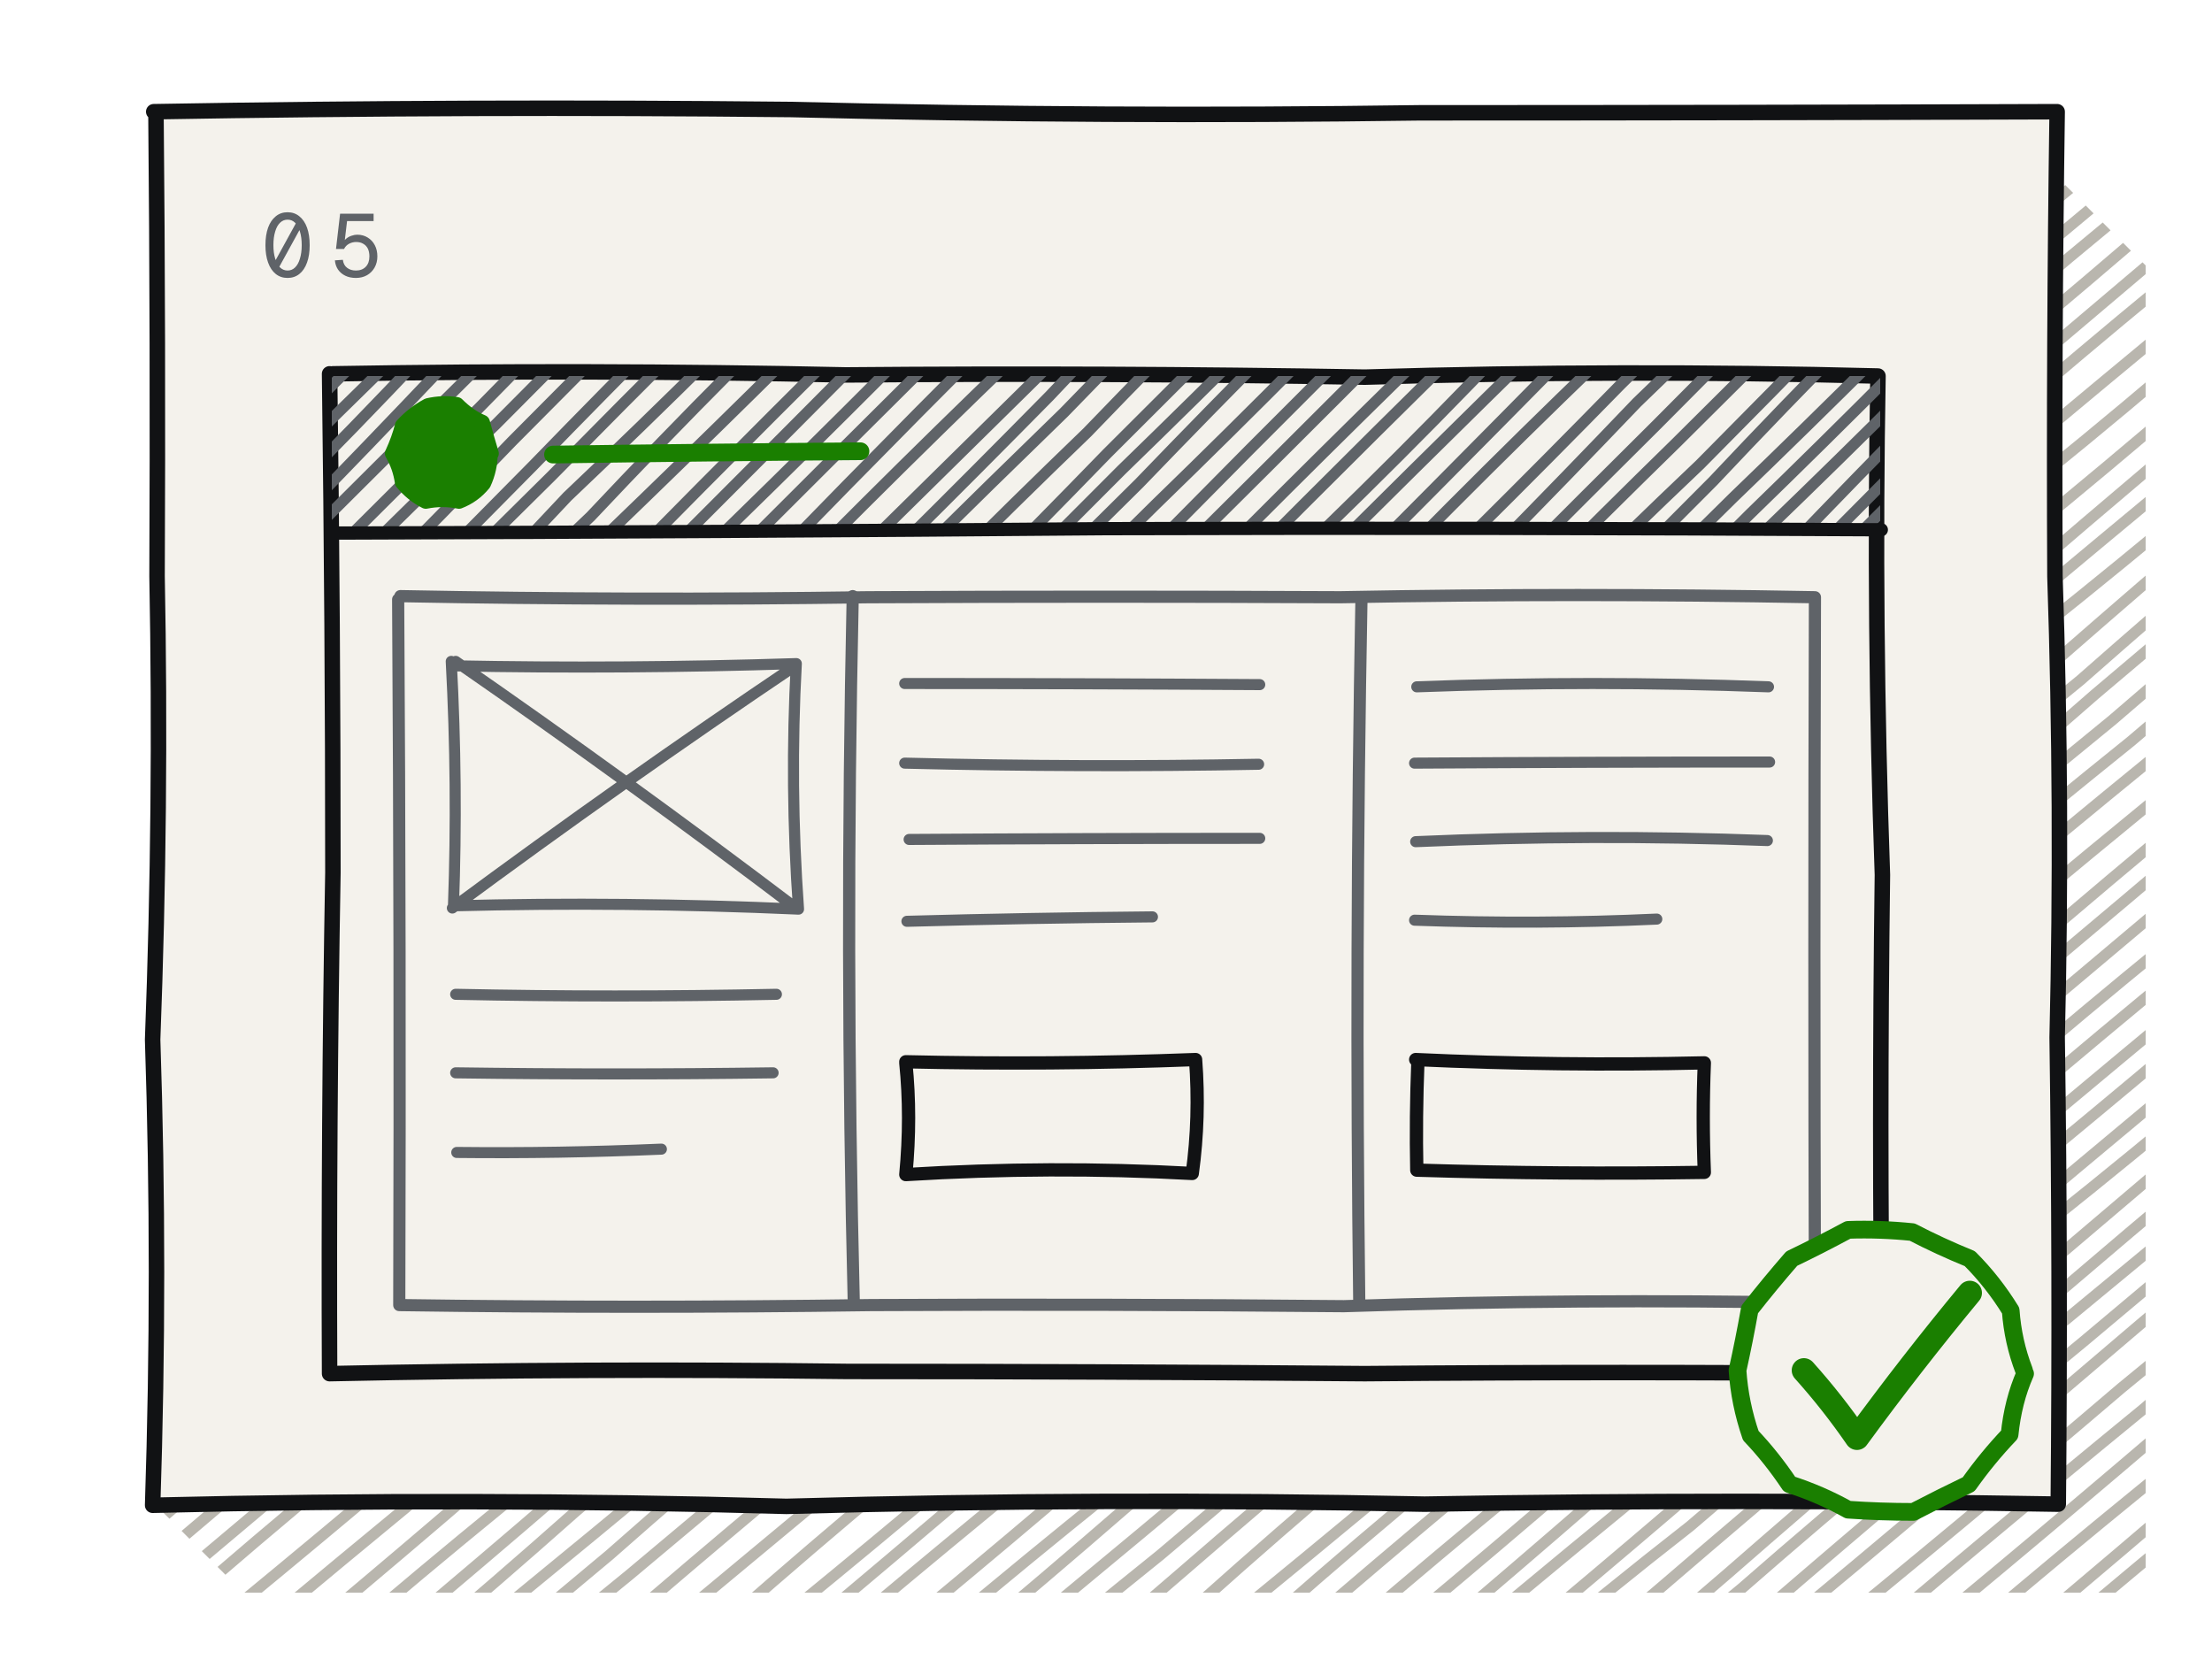
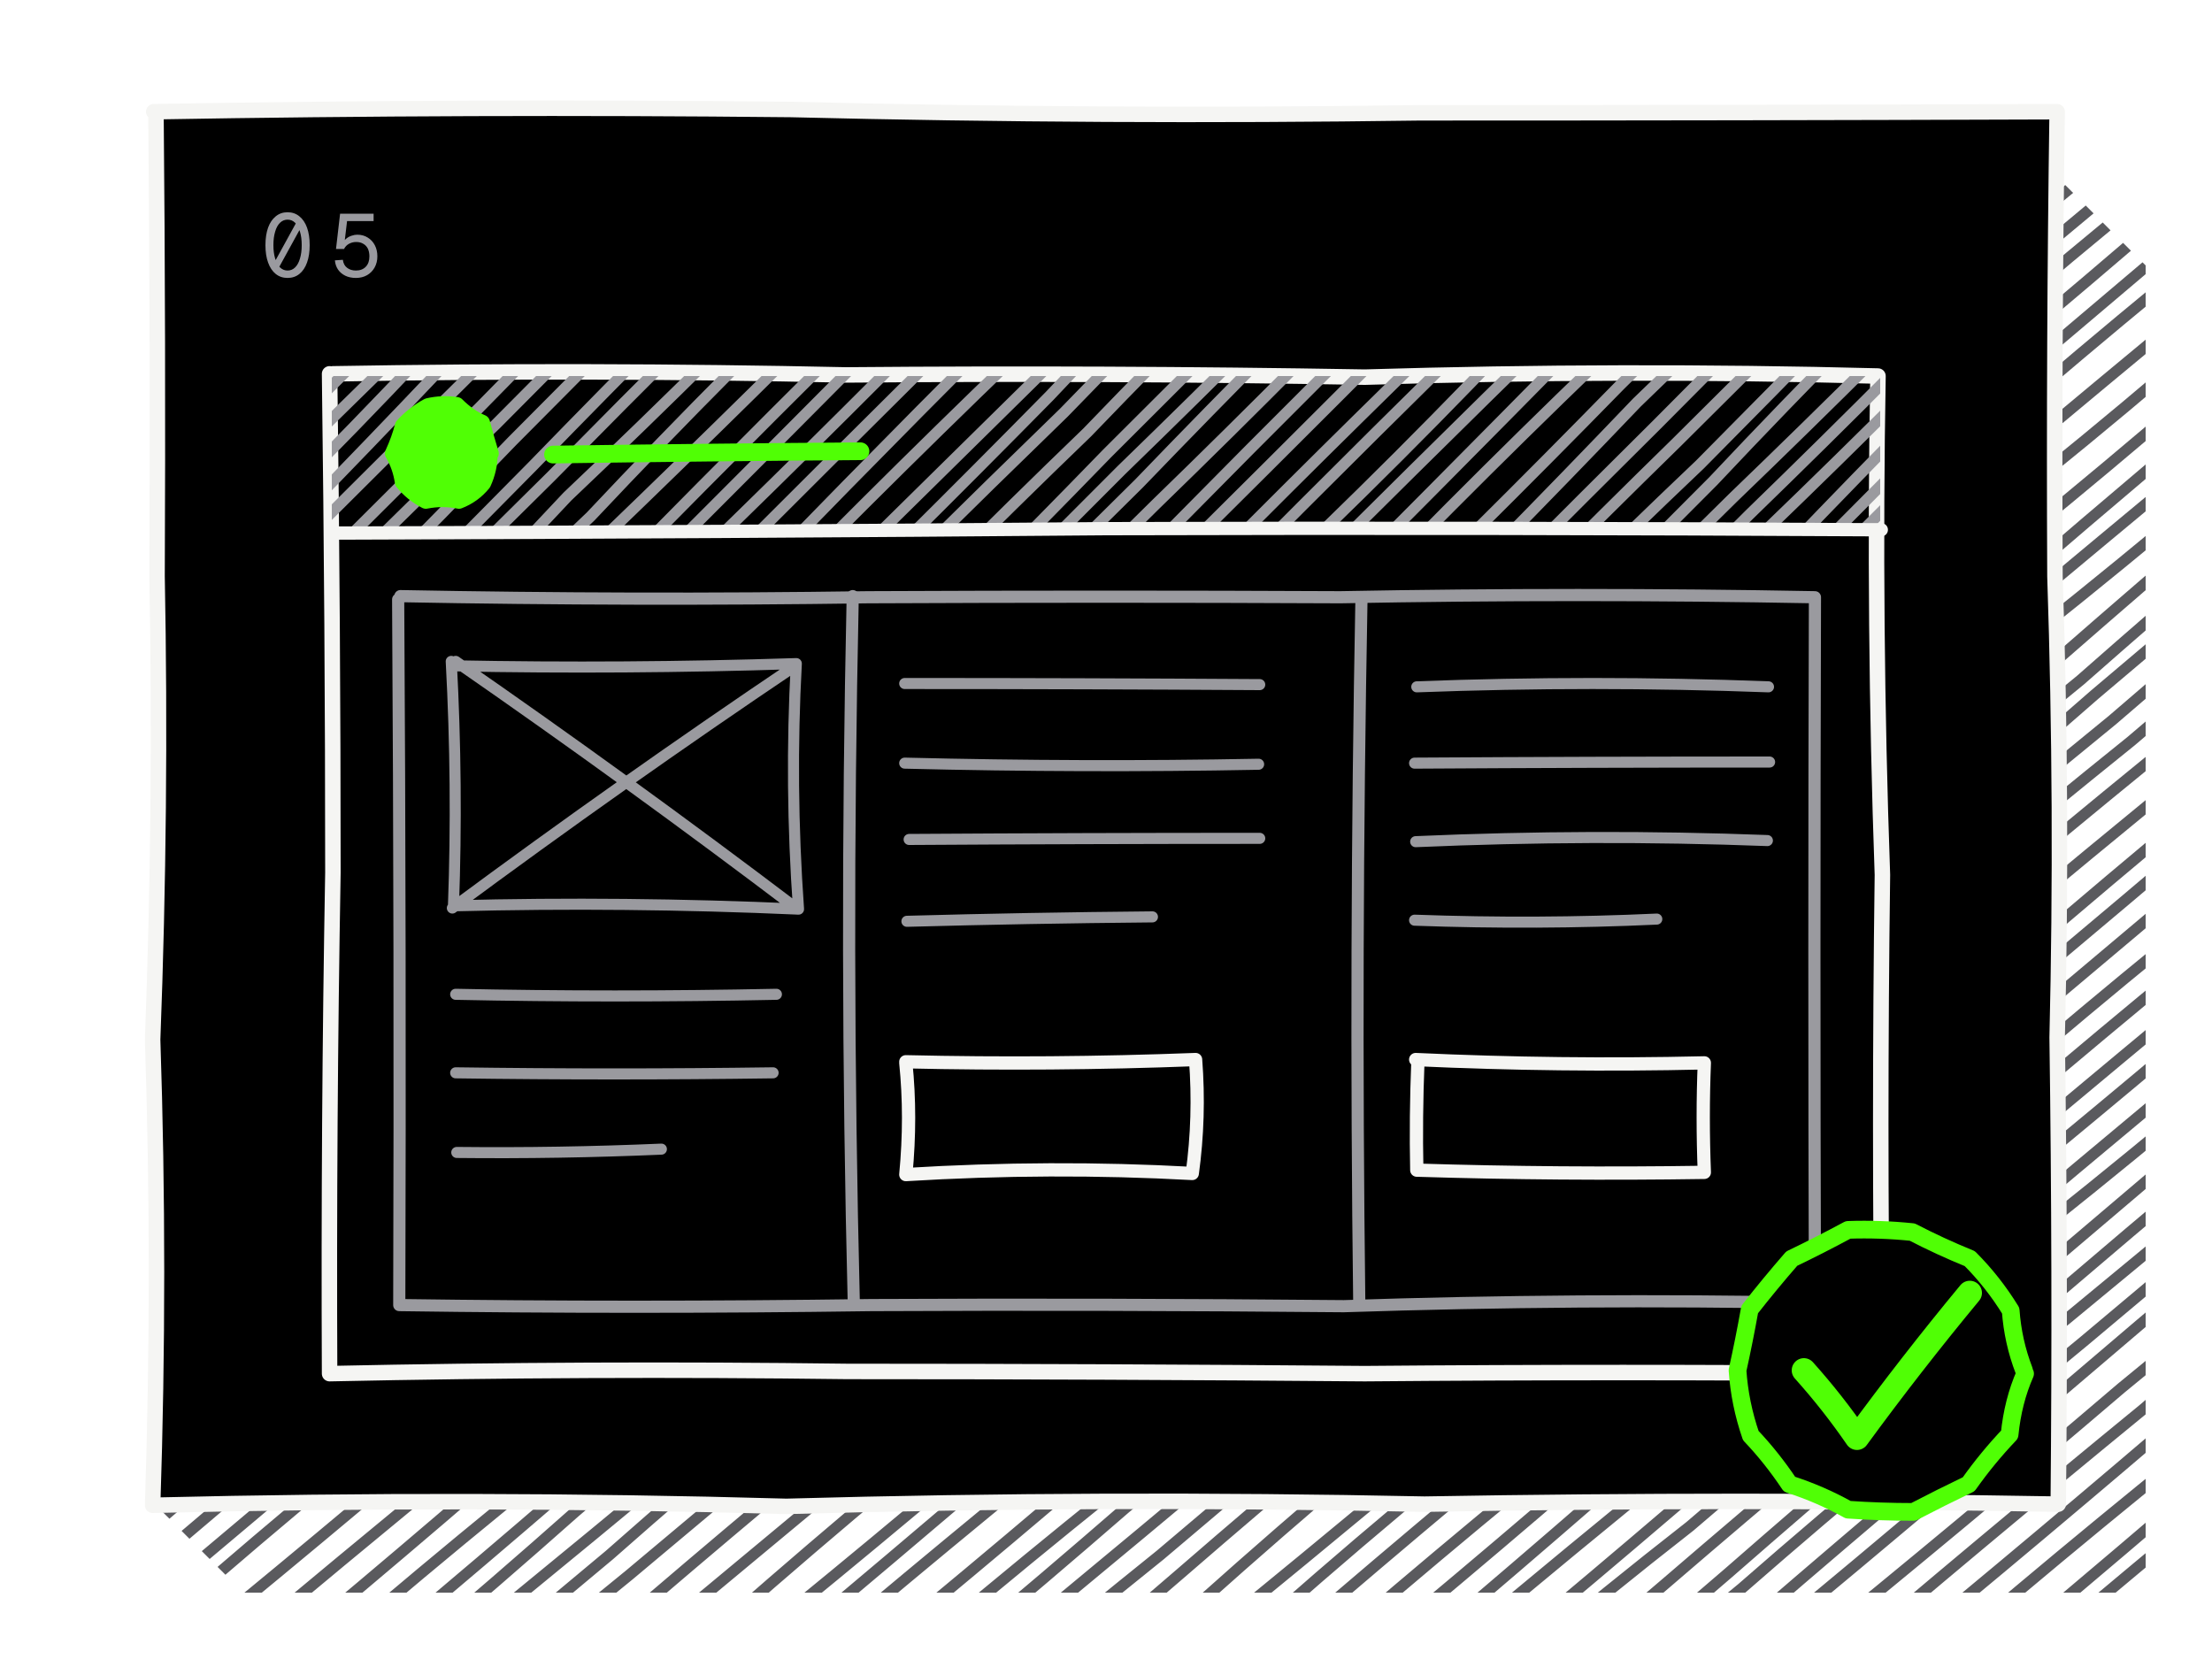
<svg xmlns="http://www.w3.org/2000/svg" width="200" height="150" viewBox="0 0 200 150" aria-hidden="true">
  <defs>
    <clipPath id="p5s">
      <path d="M186 16L194 24L194 144L22 144L14 136L186 136Z" />
    </clipPath>
    <clipPath id="p5h">
      <path d="M30 34L170 34L170 48L30 48Z" />
    </clipPath>
  </defs>
-   <g fill="none" stroke-linecap="round" stroke-linejoin="round" stroke="#B9B6AE" stroke-width="1" clip-path="url(#p5s)">
+   <g fill="none" stroke-linecap="round" stroke-linejoin="round" stroke="#5A5A5E" stroke-width="1" clip-path="url(#p5s)">
    <path d="M-57.1 65.8Q-42.4 53.9 -27.8 41.3Q-13.2 29.3 1.2 16.7Q15.7 4.5 30.5 -7.8Q45.2 -19.8 59.6 -32.3Q74.2 -44.5 88.8 -56.7Q103.7 -68.7 118.3 -81.3M-55.2 68.5Q-40.4 56.2 -26 43.7Q-11.1 31.8 3.4 19.3Q17.6 6.7 32.5 -5.2Q47.3 -17.3 61.8 -29.6Q76.4 -41.9 90.8 -54.3Q105.5 -66.6 120.2 -78.8M-53.3 70.5Q-38.5 58.6 -24 46.1Q-9.4 33.9 5 21.4Q19.6 9 34.2 -3.2Q48.7 -15.6 63.5 -27.5Q78.4 -39.6 92.9 -52.1Q107.1 -64.7 121.9 -76.8M-51.5 72.9Q-36.9 60.5 -22.2 48.4Q-7.5 36.1 6.8 23.8Q21.5 11.4 36.4 -0.9Q50.7 -13.2 65.6 -25.3Q79.8 -37.9 94.8 -49.7Q109.3 -62.1 123.8 -74.2M-50 74.5Q-35 62.7 -20.8 50Q-6.1 37.8 8.6 25.8Q23 13.1 37.8 1Q52.6 -10.9 67 -23.4Q81.8 -35.4 96.2 -48Q110.5 -60.6 125.3 -72.4M-48 76.6Q-33.3 64.8 -18.7 52.4Q-4.1 40.2 10.5 27.7Q24.9 15.4 39.5 3.3Q54.1 -9.1 69 -21.3Q83.3 -33.7 97.9 -45.8Q112.9 -57.8 127.4 -70.1M-46.6 78.5Q-32.2 66.1 -17.3 54Q-3 41.6 11.9 29.4Q26.4 17.2 41 4.9Q55.3 -7.7 70.3 -19.7Q84.8 -31.9 99.3 -44.1Q113.8 -56.7 128.5 -68.7M-44.7 80.8Q-30.4 68.2 -15.5 56.3Q-0.8 44.2 13.7 31.6Q28.2 19.4 43.1 7.3Q57.6 -5 72.1 -17.3Q86.8 -29.5 101.3 -41.7Q116 -54.1 130.4 -66.3M-43.1 82.9Q-28 71 -13.7 58.4Q0.9 46.1 15.5 34Q30 21.4 44.7 9.2Q59.3 -2.9 74 -15.1Q88.8 -27.1 103.1 -39.8Q117.7 -52.1 132.3 -64.1M-41.5 84.9Q-26.9 72.3 -12.3 60.1Q2.3 47.8 16.9 35.7Q31.3 23 46 11.2Q60.9 -1 75.4 -13.4Q90 -25.7 104.5 -38Q119.2 -50.3 133.9 -62.5M-39.9 86.9Q-25.4 74.1 -10.5 62.2Q3.9 49.7 18.9 37.7Q33.1 25.2 47.9 13.1Q62.6 0.9 77.3 -11.2Q91.6 -23.8 106.4 -35.8Q121.1 -47.9 135.5 -60.5M-38.1 88.2Q-24 75.8 -9.1 63.8Q5.3 51.4 20.3 39.3Q34.9 27.3 49.5 14.9Q63.9 2.6 78.5 -9.7Q93.2 -21.9 107.8 -34.2Q122.3 -46.5 137.1 -58.7M-36.7 90.5Q-22 78.1 -7.4 65.9Q7 53.4 21.8 41.1Q36.3 29 50.9 16.7Q65.3 4.3 80.3 -7.8Q94.7 -20.1 109.3 -32.1Q124.2 -44.3 138.5 -56.8M-35.3 92.3Q-20.5 80 -5.8 67.7Q8.5 55.2 23.4 43Q37.9 30.9 52.5 18.4Q67 6.2 81.7 -6.1Q96 -18.5 111 -30.3Q125.6 -42.6 140.3 -55M-33.9 93.8Q-18.9 81.9 -4.4 69.5Q10.1 57.1 24.8 44.8Q39.1 32.3 53.9 20.2Q68.7 8.3 83.2 -4.3Q97.5 -16.8 112.3 -28.9Q126.8 -41.2 141.7 -53.1M-32 95.7Q-17.2 83.9 -2.9 71.3Q11.5 58.8 26.1 46.8Q41 34.6 55.6 22.3Q70.4 10.3 84.6 -2.2Q99.1 -14.9 114.1 -26.8Q128.3 -39.4 143.1 -51.2M-30 98.1Q-15.5 85.9 -0.9 73.5Q13.8 61.5 28.1 48.9Q42.9 36.9 57.5 24.7Q71.8 11.9 86.8 -0.1Q101.2 -12.4 116 -24.4Q130.3 -37 145.1 -48.9M-28.4 100.2Q-13.5 88.3 0.8 75.8Q15.2 63.2 30 51.3Q44.7 39 59.4 26.8Q73.8 14.3 88.5 2.2Q102.9 -10.3 117.7 -22.1Q132.6 -34.3 147.1 -46.7M-26.7 102.2Q-12 90.1 2.4 77.7Q16.8 65.1 31.8 53.2Q46.3 40.9 60.8 28.6Q75.4 16.3 90 4.2Q104.8 -8 119.4 -20.3Q133.8 -32.8 148.6 -45.1M-24.9 104.2Q-10.7 91.6 4.3 79.7Q18.6 67.2 33.5 55.2Q48 43 62.7 30.7Q77.4 18.6 91.8 6.1Q106.4 -6.1 121.2 -18.4Q135.5 -30.8 150.2 -42.9M-23.6 106Q-8.7 94.1 5.5 81.4Q20 68.9 34.8 57.1Q49.2 44.4 64.1 32.4Q78.9 20.4 93.3 8.1Q108.1 -4.1 122.7 -16.5Q136.9 -29.2 151.6 -41M-22.3 107.8Q-7.5 95.5 7 83.2Q21.7 70.9 36.3 58.6Q50.7 46.1 65.6 34.1Q80.4 22.2 94.9 9.5Q109.5 -2.4 124.1 -14.9Q138.6 -27.1 153.1 -39.3M-20.5 109.5Q-5.7 97.6 8.6 85.2Q23.1 72.6 37.9 60.6Q52.4 48.2 67.2 35.9Q82 24.1 96.3 11.6Q110.7 -1 125.5 -13Q140.4 -24.9 154.9 -37.6M-19 111.3Q-4.6 99 10.4 86.8Q25.1 75 39.5 62.4Q54 50.1 68.6 38Q83.2 25.5 98 13.4Q112.6 1.3 127 -11Q141.6 -23.6 156.3 -35.5M-17 113.8Q-2.3 101.6 12.3 89.5Q26.7 76.9 41.3 64.8Q56 52.4 70.7 40.3Q85.1 27.8 99.9 15.9Q114.6 3.6 129.2 -8.7Q143.6 -21.2 158.2 -33.2M-15.5 115.8Q-1.2 103 13.8 91.1Q28.6 79.2 42.9 66.5Q57.3 54.1 72.2 41.9Q86.5 29.5 101.3 17.7Q116.3 5.6 130.6 -6.9Q145.1 -19.4 159.9 -31.4M-14.1 117.4Q0.6 105.2 15.2 92.9Q29.9 80.7 44.7 68.5Q59 56.1 73.7 43.8Q88.6 32 102.8 19.4Q117.7 7.4 132.2 -5.3Q147 -17.2 161.4 -29.5M-12.5 119.3Q1.9 106.6 16.8 94.6Q31.3 82.3 45.8 70.1Q60.3 57.6 75 45.4Q89.5 33.1 104.4 21Q119.2 9.1 133.5 -3.5Q148.3 -15.5 162.8 -28.1M-10.9 121.4Q3.9 109 18.4 96.6Q33.2 84.6 47.7 72.2Q62.2 59.8 76.9 47.6Q91.2 35.1 106 23Q120.7 10.9 135.1 -1.3Q149.7 -13.9 164.5 -26M-8.8 123.4Q5.6 111.1 20.3 99.1Q34.9 86.6 49.8 74.6Q64 62 78.6 49.8Q93.4 37.7 108 25.4Q122.6 13.1 137.4 0.8Q152.2 -10.9 166.6 -23.4M-7.2 125.5Q7.6 113.5 22 100.8Q36.5 88.5 51.4 76.3Q65.9 64.3 80.6 51.9Q95.1 39.7 109.7 27.3Q124.3 15.1 139 2.9Q153.3 -9.6 168.3 -21.5M-5.4 127.5Q9.2 115.4 23.8 102.9Q38.3 90.7 52.9 78.5Q67.7 66.4 82.1 53.9Q96.8 41.8 111.4 29.5Q125.9 17 140.6 5.1Q155.2 -7.3 169.7 -19.4M-3.6 129.8Q11.1 117.6 25.6 105.1Q39.9 92.6 54.6 80.8Q69.1 68.1 83.9 56.3Q98.5 43.7 113.3 31.5Q127.6 19.1 142.5 7.2Q156.8 -5.4 171.8 -17.3M-2 131.6Q12.7 119.5 27.4 107.2Q41.8 94.9 56.6 82.6Q70.8 70.2 85.7 58.3Q100.4 46 114.8 33.7Q129.8 21.8 144 9.3Q158.8 -3 173.6 -15.4M-0.4 133.7Q14.5 121.7 28.8 109.2Q43.8 97.2 58.2 84.7Q72.5 72.2 87.5 60.3Q101.8 47.7 116.5 35.8Q131.1 23.3 145.7 11.1Q160.6 -0.9 174.9 -13.4M1.2 135.3Q15.8 123.2 30.3 110.9Q45.2 98.9 59.4 86.5Q74 73.9 88.8 61.8Q103.2 49.4 117.9 37.3Q132.3 24.8 147.3 12.9Q162 0.7 176.3 -11.7M3 137.4Q17.6 125.3 32.1 113.2Q47 101.1 61.3 88.4Q75.8 76.1 90.7 64.1Q105.5 52.1 119.7 39.3Q134.2 27 149 15Q163.6 2.7 178.4 -9.6M4.4 139.3Q18.9 127 33.5 114.8Q48.3 102.6 62.8 90.3Q77.7 78.3 92.2 65.7Q106.5 53.3 121.5 41.2Q136.2 29.4 150.5 16.8Q164.9 4.2 179.8 -7.8M5.7 140.9Q20.3 128.6 35.2 116.7Q49.4 103.9 64.3 92.1Q78.6 79.4 93.6 67.6Q108 55.1 122.7 42.8Q137.2 30.6 151.8 18.5Q166.5 6.2 181.1 -5.9M7.7 143.2Q22.1 130.8 36.7 118.5Q51.2 106.1 66.1 94.2Q80.8 82 95.2 69.5Q109.7 57.2 124.5 45Q139 32.7 153.5 20.5Q168 7.9 182.7 -4.1M9.3 145.2Q23.7 132.7 38.7 120.6Q52.9 108.1 67.8 96.3Q82.2 83.7 97 71.6Q111.7 59.5 126.3 47.1Q140.7 34.7 155.2 22.4Q170.2 10.5 184.7 -2M11 147Q25.5 134.8 40.1 122.5Q55 110.6 69.3 98.2Q84 85.8 98.6 73.5Q113.5 61.6 127.7 49.2Q142.3 36.6 157.2 24.7Q171.5 12.1 186.2 -0.1M12.5 148.6Q26.6 136.1 41.5 124.3Q56 111.8 70.6 99.8Q85.5 87.6 99.8 75.2Q114.6 62.9 129.2 50.7Q143.7 38.3 158.5 26.2Q173.2 14.2 187.7 1.6M14.1 151.2Q29.1 139 43.5 126.7Q57.9 114.1 72.5 102.1Q87.2 89.7 101.9 77.6Q116.7 65.4 131.2 53.1Q146 41 160.5 28.7Q174.8 16 189.6 3.8M16.3 153.3Q30.8 141.1 45.6 129Q60.2 116.8 74.6 104.5Q89.1 91.9 104 79.7Q118.4 67.4 133.2 55.3Q148 43.4 162.3 30.7Q176.9 18.5 191.6 6.3M17.9 155.7Q32.8 143.5 47.1 131.1Q61.5 118.3 76.2 106.3Q90.9 94.1 105.6 81.8Q120.3 69.8 134.7 57.4Q149.4 45.1 164.2 32.9Q179 21 193.2 8.2M19.9 157.9Q34.2 145.2 49.2 133.1Q63.4 120.6 78.3 108.5Q93 96.6 107.4 84.1Q122.4 72.2 136.8 59.5Q151.4 47.4 165.9 35.1Q180.2 22.5 195.1 10.6M21.6 159.4Q36.2 147.5 50.7 135Q65.1 122.6 80 110.7Q94.3 98.1 109.1 85.9Q123.6 73.7 138.4 61.6Q153.1 49.5 167.5 37.1Q182 24.6 196.6 12.6M22.7 161.4Q37.7 149.4 52 136.7Q66.5 124.3 81.1 112.4Q96.1 100.2 110.6 87.7Q125.2 75.6 139.7 63.1Q154 50.6 169.1 38.9Q183.3 26.1 198.2 14.2M24.2 163.3Q38.9 150.8 53.7 138.7Q68.4 126.6 82.7 113.9Q97.2 101.6 112.1 89.6Q126.6 77.3 141.3 65.1Q155.6 52.5 170.4 40.6Q185.3 28.5 199.5 16.1M25.9 165.1Q40.6 152.7 55.1 140.6Q69.5 127.9 84.3 116Q98.7 103.4 113.8 91.4Q128.1 79 143 67Q157.3 54.5 172.2 42.5Q186.8 30.3 201.2 18M27.8 167Q42 154.5 56.9 142.4Q71.4 130.2 86.2 118.1Q100.9 105.9 115.3 93.3Q129.9 81.2 144.6 68.9Q159.2 56.8 173.6 44.5Q188 31.8 202.8 19.9M29.5 169.4Q44 156.8 58.7 144.7Q73.2 132.3 88 120.3Q102.8 108.3 117.1 95.6Q131.9 83.6 146.6 71.2Q160.9 58.8 175.7 46.6Q190.3 34.4 204.8 22.4M31.4 171.4Q45.9 159.1 60.5 146.9Q75.2 134.7 89.9 122.4Q104.2 109.9 119.1 97.8Q133.9 85.9 148.2 73.5Q162.9 61.1 177.3 48.8Q192.4 37 206.7 24.2M33.5 173.9Q47.7 161.3 62.6 149.4Q76.9 136.7 91.7 124.8Q106.4 112.5 121 100.1Q135.7 88.1 150.2 75.6Q164.6 63.2 179.5 51.2Q194.3 39.3 208.5 26.6M35.3 175.9Q49.9 163.9 64.3 151.5Q79.2 139.5 93.7 127.1Q108.4 114.9 122.8 102.6Q137.2 89.9 152.2 77.8Q166.6 65.6 181.3 53.5Q195.8 41 210.4 28.9M36.5 177.9Q51.3 165.5 65.9 153.2Q80.5 141 95 128.6Q109.6 116.4 124.4 104Q139 92 153.5 79.6Q168.2 67.5 182.7 55Q197.3 42.8 212.1 30.6M38.3 179.8Q52.9 167.5 67.4 155Q81.9 142.6 96.8 130.5Q111.5 118.6 125.9 106Q140.4 93.7 155.1 81.5Q169.7 69.3 184.4 56.9Q199.2 45.1 213.6 32.4M40.3 182Q54.8 169.7 69.2 157.3Q84.1 145.3 98.5 133Q113.3 120.8 127.6 108.3Q142.2 95.9 157 83.7Q171.8 71.8 186.4 59.3Q200.7 46.8 215.3 34.7M41.9 183.9Q56.2 171.4 71.1 159.5Q85.5 146.9 100.3 135Q114.7 122.5 129.4 110.4Q144.1 98.1 158.7 85.7Q173.3 73.6 188.1 61.5Q202.4 48.9 217 36.9M43 185.5Q57.8 173.3 72.3 160.9Q87.2 149 101.7 136.4Q116.3 124.3 130.7 112.2Q145.3 99.5 160.2 87.5Q174.9 75.5 189.4 62.8Q203.8 50.6 218.4 38.4M44.9 187.5Q59.5 175.4 74 163Q88.6 150.7 103.2 138.6Q118 126.3 132.4 113.9Q146.9 101.5 161.8 89.3Q176.3 77.1 191 65.1Q205.5 52.6 220.1 40.3M46.5 189.5Q61.4 177.6 75.7 165Q90.1 152.5 104.9 140.6Q119.5 128.2 134.3 116Q148.9 103.9 163.3 91.4Q177.8 79 192.7 67Q207.2 54.6 221.9 42.4M48.2 191.7Q62.8 179.2 77.5 166.8Q92.1 154.9 106.7 142.3Q121 129.9 136 117.8Q150.4 105.6 165.2 93.3Q179.5 80.9 194.1 69Q209.1 56.9 223.4 44.4M49.9 193.9Q64.7 181.6 79.3 169.1Q93.8 156.9 108.6 144.8Q122.8 132.1 137.6 120.3Q152.2 107.8 167.1 95.5Q181.4 83.3 196.3 71.1Q210.6 58.6 225.3 46.6M52 195.9Q66.9 184.1 81.1 171.7Q96 159.5 110.4 147.1Q125.2 135 139.8 122.7Q154.4 110.4 169.1 98.1Q183.4 85.7 198 73.5Q212.5 60.9 227.5 49.1M53.5 198Q68 185.4 82.8 173.5Q97.2 160.9 112.1 148.9Q126.3 136.2 141.3 124.4Q155.6 111.8 170.4 99.6Q185 87.5 199.6 75.1Q214.3 63.1 228.9 50.8M55.1 199.7Q69.6 187.3 84.3 175.2Q98.7 162.7 113.6 150.8Q128 138.3 142.9 126.1Q157.5 114.1 172 101.8Q186.6 89.5 201.1 77.3Q215.5 64.6 230.4 52.6M57.2 201.9Q71.4 189.5 86.3 177.3Q100.6 164.9 115.5 153.1Q129.9 140.5 144.8 128.5Q159.1 116 173.9 104Q188.2 91.4 203.3 79.4Q217.5 66.9 232.2 55.1M58.7 204.1Q73.5 192 88 179.3Q102.7 167.5 117.2 154.9Q131.9 142.9 146.3 130.4Q160.9 118.2 175.6 105.8Q189.9 93.4 204.8 81.4Q219.4 69.2 234 56.9M60.5 206Q75.1 193.9 89.8 181.5Q104.1 169.1 118.8 157.1Q133.5 144.9 147.9 132.3Q162.7 120.3 177.2 107.8Q191.8 95.6 206.6 83.3Q221.4 71.5 235.7 59.1M61.6 207.7Q76.2 195.2 91.2 183.2Q105.7 171 120.2 158.5Q134.7 146.2 149.5 134.1Q163.8 121.5 178.6 109.6Q193.4 97.5 208 85Q222.4 72.8 237.1 60.8M63.5 209.8Q78.1 197.5 92.7 185.5Q107.1 172.8 122.1 160.7Q136.8 148.8 151.3 136.4Q165.8 124 180.4 111.8Q195 99.5 209.8 87.3Q224.2 74.8 239 62.8M64.9 211.7Q79.6 199.3 94 186.9Q108.6 174.5 123.5 162.6Q137.7 149.8 152.8 138Q167.2 125.7 181.7 113.3Q196.7 101.5 211.2 88.8Q225.4 76.3 240.2 64.5M66.7 213.6Q81.2 201.2 95.9 189Q110.6 176.9 125 164.6Q139.9 152.4 154.3 140Q168.8 127.6 183.7 115.6Q198.2 103.3 212.6 91Q227.3 78.5 242.1 66.3M68.4 215.7Q82.8 203.1 97.6 191.3Q112.5 179.1 127.1 166.7Q141.8 154.7 156.3 142.2Q170.6 129.7 185.3 117.6Q199.8 105.2 214.4 93.2Q229.1 80.7 243.9 68.7M69.8 217.4Q84.3 204.9 99.1 192.8Q113.6 180.5 128.1 168.4Q142.7 155.8 157.5 143.6Q171.8 131.1 186.8 119.3Q201.5 107.2 216.1 94.8Q230.6 82.5 245 70.3M71.5 219.2Q86.3 207.2 100.7 195Q115.5 182.7 130.1 170.4Q144.4 157.9 159.1 146Q173.7 133.4 188.5 121.2Q203 109 217.6 96.8Q232.3 84.6 246.8 72.2M73 221.2Q87.5 208.7 102.2 196.7Q116.8 184.3 131.6 172.1Q146.1 159.8 160.6 147.5Q175.3 135.3 189.8 122.9Q204.3 110.5 219.1 98.6Q233.7 86.2 248.3 73.9M75 223.6Q89.6 211.2 104.3 198.8Q118.5 186.3 133.5 174.4Q148.1 162.3 162.6 149.8Q177.4 137.8 191.8 125.5Q206.7 113.3 221.2 100.9Q235.7 88.6 250.1 76.2M76.8 225.6Q91.1 213 106.1 201.1Q120.8 189 135.1 176.4Q149.6 164 164.5 151.9Q178.9 139.6 193.8 127.4Q208.1 115.1 222.9 103.1Q237.3 90.5 251.9 78.4M78.5 227.5Q92.9 215.1 107.6 202.9Q122.4 191 137 178.4Q151.4 166.2 166.2 153.9Q180.9 141.9 195.3 129.6Q209.6 116.9 224.7 105Q239 92.5 253.7 80.5M80.2 230Q94.7 217.2 109.5 205.3Q124.4 193.4 138.9 180.9Q153.6 168.8 168 156.3Q182.4 143.7 197.4 131.6Q212.1 119.8 226.6 107.2Q240.8 94.6 255.5 82.8M82 232.1Q96.9 220 111.6 207.4Q125.8 195 140.8 183.1Q155.4 171 169.8 158.7Q184.6 146.4 199.2 133.9Q213.5 121.5 228.3 109.6Q242.8 97.1 257.5 85.1M83.9 233.8Q98.6 221.9 113 209.4Q127.3 196.8 142.2 184.8Q157 172.8 171.4 160.3Q185.8 147.8 200.5 135.7Q215.1 123.4 230 111.3Q244.6 99.2 259.1 86.9M85.5 236.4Q100.4 224.1 114.8 211.8Q129.4 199.3 144.3 187.3Q158.6 174.7 173.4 162.8Q188.1 150.6 202.6 138.3Q217.5 126.3 231.8 113.7Q246.3 101.3 261 89.3M87.4 238.3Q102 225.9 116.8 214.1Q131.7 202 146.1 189.4Q160.8 177.4 175.2 165.1Q189.8 152.6 204.5 140.4Q219.3 128.4 233.6 116Q248.1 103.4 262.8 91.3M89.4 240.8Q104.1 228.5 118.7 216.1Q133.2 203.8 147.9 191.8Q162.3 179.1 177.1 167.1Q191.9 155.1 206.5 142.5Q221 130.4 235.7 118.1Q250.1 105.8 264.7 93.8" />
  </g>
-   <path fill="#F4F2EC" stroke-linecap="round" stroke-linejoin="round" stroke="#111214" stroke-width="1.4" d="M13.9 10.1Q42.7 9.6 71.5 9.9Q100 10.6 128.4 10.2Q157.3 10.2 186 10.1Q185.7 31 185.8 52.1Q186.5 73 186 93.8Q186.3 115 186.1 136Q157.3 135.5 128.8 136Q100 135.4 71.1 136.2Q42.7 135.4 13.8 136.1Q14.5 115 13.8 94Q14.6 73 14.2 52.1Q14.3 31 14.1 10.1" />
-   <path fill="#5F6368" d="M24.56 24.18 26.8 20.1 27.44 20.14 25.2 24.22ZM26 25.13Q25.38 25.13 24.93 24.77Q24.48 24.41 24.24 23.74Q24 23.08 24 22.17Q24 21.25 24.24 20.58Q24.48 19.92 24.93 19.56Q25.38 19.19 26 19.19Q26.62 19.19 27.07 19.56Q27.52 19.92 27.76 20.58Q28 21.25 28 22.17Q28 23.08 27.76 23.74Q27.52 24.41 27.07 24.77Q26.62 25.13 26 25.13ZM26 24.46Q26.4 24.46 26.68 24.18Q26.97 23.9 27.12 23.38Q27.28 22.86 27.28 22.17Q27.28 21.46 27.12 20.94Q26.97 20.42 26.68 20.14Q26.4 19.86 26 19.86Q25.61 19.86 25.32 20.14Q25.03 20.42 24.88 20.94Q24.72 21.46 24.72 22.17Q24.72 22.86 24.88 23.38Q25.03 23.9 25.32 24.18Q25.61 24.46 26 24.46ZM32.18 25.13Q31.63 25.13 31.22 24.93Q30.81 24.73 30.56 24.37Q30.32 24.01 30.28 23.54L31 23.49Q31.06 23.97 31.38 24.21Q31.7 24.46 32.18 24.46Q32.74 24.46 33.07 24.12Q33.4 23.78 33.4 23.18Q33.4 22.78 33.26 22.48Q33.11 22.19 32.84 22.04Q32.58 21.88 32.2 21.88Q31.86 21.88 31.56 22.04Q31.25 22.21 31.11 22.51H30.38L30.75 19.32H33.78V19.99H31.38L31.13 22.09L31 21.96Q31.13 21.71 31.34 21.55Q31.54 21.39 31.8 21.31Q32.05 21.22 32.3 21.22Q32.84 21.22 33.25 21.48Q33.66 21.73 33.89 22.17Q34.12 22.61 34.12 23.18Q34.12 23.74 33.87 24.19Q33.62 24.63 33.19 24.88Q32.75 25.13 32.18 25.13Z" />
-   <path fill="none" stroke-linecap="round" stroke-linejoin="round" stroke="#111214" stroke-width="1.4" d="M30.1 33.8Q53.3 33.4 76.5 33.9Q100 33.7 123.4 34.1Q146.7 33.4 169.8 34Q169.4 56.5 170.2 79.1Q169.9 101.5 170.2 124.2Q146.7 124 123.4 124.2Q100 124 76.6 124Q53.3 123.7 29.8 124.2Q29.7 101.5 30.1 78.9Q30.1 56.5 29.8 33.8" />
-   <g fill="none" stroke-linecap="round" stroke-linejoin="round" stroke="#5F6368" stroke-width="1" clip-path="url(#p5h)">
+   <path fill="#000000" stroke-linecap="round" stroke-linejoin="round" stroke="#F5F5F3" stroke-width="1.4" d="M13.9 10.1Q42.7 9.6 71.5 9.9Q100 10.6 128.4 10.2Q157.3 10.2 186 10.1Q185.7 31 185.8 52.1Q186.5 73 186 93.8Q186.3 115 186.1 136Q157.3 135.5 128.8 136Q100 135.4 71.1 136.2Q42.7 135.4 13.8 136.1Q14.5 115 13.8 94Q14.6 73 14.2 52.1Q14.3 31 14.1 10.1" />
+   <path fill="#9A9A9F" d="M24.56 24.18 26.8 20.1 27.44 20.14 25.2 24.22ZM26 25.13Q25.38 25.13 24.93 24.77Q24.48 24.41 24.24 23.74Q24 23.08 24 22.17Q24 21.25 24.24 20.58Q24.48 19.92 24.93 19.56Q25.38 19.19 26 19.19Q26.62 19.19 27.07 19.56Q27.52 19.92 27.76 20.58Q28 21.25 28 22.17Q28 23.08 27.76 23.74Q27.52 24.41 27.07 24.77Q26.62 25.13 26 25.13ZM26 24.46Q26.4 24.46 26.68 24.18Q26.97 23.9 27.12 23.38Q27.28 22.86 27.28 22.17Q27.28 21.46 27.12 20.94Q26.97 20.42 26.68 20.14Q26.4 19.86 26 19.86Q25.61 19.86 25.32 20.14Q25.03 20.42 24.88 20.94Q24.72 21.46 24.72 22.17Q24.72 22.86 24.88 23.38Q25.03 23.9 25.32 24.18Q25.61 24.46 26 24.46ZM32.18 25.13Q31.63 25.13 31.22 24.93Q30.81 24.73 30.56 24.37Q30.32 24.01 30.28 23.54L31 23.49Q31.06 23.97 31.38 24.21Q31.7 24.46 32.18 24.46Q32.74 24.46 33.07 24.12Q33.4 23.78 33.4 23.18Q33.4 22.78 33.26 22.48Q33.11 22.19 32.84 22.04Q32.58 21.88 32.2 21.88Q31.86 21.88 31.56 22.04Q31.25 22.21 31.11 22.51H30.38L30.75 19.32H33.78V19.99H31.38L31.13 22.09L31 21.96Q31.13 21.71 31.34 21.55Q31.54 21.39 31.8 21.31Q32.05 21.22 32.3 21.22Q32.84 21.22 33.25 21.48Q33.66 21.73 33.89 22.17Q34.12 22.61 34.12 23.18Q34.12 23.74 33.87 24.19Q33.62 24.63 33.19 24.88Q32.75 25.13 32.18 25.13Z" />
+   <path fill="none" stroke-linecap="round" stroke-linejoin="round" stroke="#F5F5F3" stroke-width="1.4" d="M30.1 33.8Q53.3 33.4 76.5 33.9Q100 33.7 123.4 34.1Q146.7 33.4 169.8 34Q169.4 56.5 170.2 79.1Q169.9 101.5 170.2 124.2Q146.7 124 123.4 124.2Q100 124 76.6 124Q53.3 123.7 29.8 124.2Q29.7 101.5 30.1 78.9Q30.1 56.5 29.8 33.8" />
+   <g fill="none" stroke-linecap="round" stroke-linejoin="round" stroke="#9A9A9F" stroke-width="1" clip-path="url(#p5h)">
    <path d="M-5.1 41Q8.2 28.1 21.2 14.6Q34 1.3 47.6 -11.5Q60.9 -24.4 73.7 -38Q86.8 -51.1 100 -64.3M-3.4 42.6Q10 29.8 22.9 16.4Q36 3.3 49.3 -9.9Q62.5 -22.8 75.4 -36.1Q88.5 -49.4 101.5 -62.6M-2 44Q10.9 30.7 24.5 17.8Q37.2 4.5 50.7 -8.4Q63.5 -21.8 76.9 -34.7Q90 -47.9 103.2 -61.1M-0.5 45.8Q12.6 32.5 26 19.6Q39.2 6.5 52 -7Q65.3 -20 78.5 -33.2Q91.7 -46.2 104.6 -59.4M1.2 47.3Q14.5 34.4 27.6 21.2Q40.4 7.7 53.7 -5.2Q66.7 -18.6 80.1 -31.3Q93.3 -44.6 106.4 -57.8M2.9 49Q16.3 36.2 29.2 22.7Q42.2 9.5 55.5 -3.3Q68.6 -16.7 82 -29.6Q95 -42.9 108 -56M4.8 50.9Q18.1 38 31.2 25Q44.7 12 57.4 -1.4Q70.6 -14.6 83.7 -27.8Q96.9 -41 109.9 -54M6.2 52.5Q19.3 39.1 32.6 26.1Q46.1 13.4 59.1 -0.2Q72.3 -13 85.3 -26.5Q98.3 -39.5 111.5 -52.8M7.5 53.9Q20.6 40.4 33.8 27.6Q47.1 14.4 60.2 1.3Q73.6 -11.7 86.7 -24.9Q99.8 -38.1 112.8 -51.2M9.3 55.4Q22.5 42.3 35.6 29.3Q48.7 16 62.1 3Q75.3 -10 88.3 -23.2Q101.7 -36.2 114.4 -49.6M10.9 56.8Q23.9 43.8 37.2 30.8Q50.1 17.4 63.3 4.4Q76.3 -9 89.6 -22.1Q102.5 -35.4 115.9 -48.1M12.1 58.1Q25.6 45.5 38.4 31.9Q51.4 18.7 64.7 5.6Q78.2 -7.1 90.9 -20.6Q104.5 -33.4 117.4 -47M13.8 60Q27 46.9 39.8 33.4Q52.8 20.1 66.3 7.3Q79.2 -6.1 92.5 -19.1Q105.9 -32 118.8 -45.5M15.3 61.1Q28.2 48 41.5 34.9Q54.6 21.9 67.6 8.6Q80.7 -4.6 94.1 -17.5Q107.2 -30.6 120.1 -43.9M17.2 63Q30.1 49.9 43.3 36.9Q56.3 23.6 69.5 10.6Q82.9 -2.4 96.1 -15.6Q108.8 -29.1 122.3 -42.1M18.5 64.7Q31.4 51.2 44.8 38.4Q57.9 25.2 71.1 12Q83.9 -1.4 97.2 -14.3Q110.3 -27.5 123.6 -40.7M20 66.3Q33.4 53.3 46.3 39.9Q59.4 26.7 72.5 13.7Q85.9 0.6 99.1 -12.6Q111.9 -25.9 125.2 -39.1M21.9 68.4Q35.3 55.2 48.2 42.1Q61.3 28.6 74.8 15.5Q87.6 2.3 101 -10.5Q114.2 -23.6 127.2 -37M23.6 69.4Q36.4 56.3 49.8 43.1Q62.7 30 75.9 17.1Q88.9 3.6 102.1 -9.2Q115.3 -22.6 128.5 -35.7M25.2 71.3Q38.6 58.5 51.3 44.9Q64.8 32.1 77.6 18.8Q91.1 5.8 104 -7.7Q117 -20.9 130.3 -34M26.9 72.9Q39.8 59.6 53.4 46.7Q66 33.3 79.4 20.6Q92.3 7.1 105.7 -5.9Q118.6 -19.2 131.9 -32.1M28.8 75Q42.2 62 54.8 48.4Q68.2 35.5 81.4 22.2Q94.5 9.3 107.5 -3.9Q120.6 -17.3 133.8 -30.2M30.5 76.8Q43.4 63.3 56.9 50.6Q70 37.3 83.3 24.2Q96.2 11 109.3 -2Q122.9 -15 135.6 -28.4M32.2 78.4Q45.2 65.1 58.4 51.9Q71.5 38.8 84.6 25.6Q98.2 12.9 111 -0.5Q124.3 -13.6 137.4 -26.8M33.9 79.6Q46.6 66.4 59.9 53.5Q73.3 40.6 86.3 27.4Q99.7 14.4 112.6 0.9Q125.8 -12 138.9 -25.4M35.1 81.3Q48.5 68.4 61.6 55.1Q74.7 42 88 28.8Q100.8 15.5 114 2.5Q127.6 -10.3 140.4 -23.8M37.2 83.5Q50.7 70.5 63.6 57.2Q76.5 43.8 89.7 30.6Q102.6 17.3 116 4.5Q128.9 -9 142.3 -21.8M38.8 85.2Q51.7 71.6 65.2 58.7Q78.1 45.4 91.6 32.4Q104.7 19.5 117.6 6Q130.7 -7.2 144.2 -20.2M40.7 87.1Q54 73.8 66.9 60.6Q80.2 47.5 93.5 34.4Q106.6 21.3 119.7 8.2Q132.8 -5.1 146 -18.2M42.3 88.4Q55.4 75.3 68.6 61.9Q81.8 49.1 94.9 35.8Q107.6 22.3 121.1 9.3Q134 -3.8 147.2 -16.7M43.5 89.7Q57 76.8 69.9 63.3Q82.9 50.2 96.2 37.3Q109.2 23.9 122.5 10.8Q135.4 -2.5 148.7 -15.4M45.8 91.6Q58.5 78.4 71.9 65.6Q84.8 52.1 98.3 39.1Q111.1 25.8 124.6 12.9Q137.4 -0.5 150.8 -13.5M47.7 93.8Q60.7 80.5 73.7 67.4Q87.1 54.4 100.1 41Q113.2 27.9 126.5 14.7Q139.3 1.4 152.8 -11.4M48.8 94.9Q61.7 81.6 75.3 68.7Q88.3 55.6 101.4 42.5Q114.8 29.5 127.6 16.3Q140.8 2.9 153.9 -10.1M50.3 96.7Q63.5 83.3 76.4 70.4Q89.6 56.9 103 43.7Q115.7 30.5 129.1 17.5Q142.3 4.4 155.6 -8.7M51.8 98Q65.2 85 78.2 71.9Q91.3 58.6 104.5 45.6Q117.9 32.6 130.7 19.2Q144.3 6.4 157 -7M53.7 100Q67 86.8 80 73.7Q93.4 60.7 106.5 47.2Q119.4 34.1 132.6 21.2Q146 8.2 159 -5.2M55.3 101.6Q68.5 88.3 81.8 75.3Q94.6 61.9 107.9 48.9Q121.1 35.8 134.1 22.7Q147.5 9.6 160.5 -3.7M57.3 103.3Q70.5 90.4 83.6 77.1Q96.7 64 109.8 50.8Q122.9 37.6 136.3 24.7Q149 11.1 162.6 -1.8M58.7 104.9Q71.8 91.7 85.1 78.6Q98.2 65.5 111.3 52.2Q124.3 39.1 137.7 26Q151.1 13.2 163.8 -0.2M60.5 106.6Q73.7 93.6 87 80.5Q100.2 67.5 113 54.3Q126.7 41.4 139.4 27.9Q152.5 14.6 165.6 1.5M62.4 108.4Q75.6 95.4 88.5 82.1Q101.8 69.1 114.6 55.6Q127.7 42.5 141.1 29.4Q154.1 16.2 167.2 3M63.9 110Q76.7 96.6 90.1 83.7Q103.6 70.9 116.4 57.5Q129.6 44.3 142.7 31Q155.7 17.9 168.9 4.7M65.5 111.7Q78.6 98.4 91.8 85.3Q104.8 72.1 118.1 59.2Q131 45.7 144.4 32.8Q157.2 19.4 170.7 6.6M67.5 113.6Q80.8 100.6 93.7 87.3Q107.2 74.5 120.2 60.9Q133.4 48.2 146.5 34.8Q159.7 21.8 172.7 8.4M69.3 115.6Q82.4 102.2 95.6 89.3Q108.5 75.8 121.9 62.9Q135.1 49.9 148 36.4Q161.4 23.5 174.4 10.3M70.9 117.2Q84 103.8 97.4 90.8Q110.8 78 123.6 64.7Q136.7 51.4 149.8 38.4Q163 25.1 176.1 12.1M72.8 118.9Q86.1 105.9 99.3 92.9Q112.1 79.4 125.3 66.5Q138.3 53 151.6 40Q164.8 26.9 177.9 13.7M74.5 120.9Q87.6 107.5 100.8 94.5Q114.4 81.7 127.3 68.3Q140.1 54.9 153.7 42Q166.7 28.9 179.6 15.5M75.9 122.3Q89.3 109.2 102.5 95.8Q115.4 82.7 128.5 69.7Q141.9 56.6 154.9 43.5Q167.7 29.9 181.1 17.1M77.8 124.2Q90.8 110.6 104.3 97.9Q117.1 84.4 130.3 71.3Q143.4 58.1 156.7 45Q170 32.2 182.9 18.9M79.2 125.5Q92.1 111.9 105.6 99.2Q118.8 86.1 131.8 72.7Q145 59.7 158.2 46.5Q171.5 33.6 184.3 20.3M80.7 126.8Q93.5 113.4 107.1 100.4Q120.4 87.6 133.1 74.4Q146.2 61 159.6 48Q173 35.1 185.8 21.8M82.4 128.8Q95.3 115.2 108.8 102.1Q122.1 89.4 135.1 76.2Q148.1 62.8 161.4 49.9Q174.3 36.4 187.7 23.4M83.7 129.8Q96.8 116.6 110.2 103.7Q123.4 90.7 136.5 77.6Q149.5 64.2 162.7 51.3Q175.9 38 189.1 24.8M85.1 131.5Q98.1 118 111.4 105.1Q124.8 92.1 137.9 78.8Q150.8 65.5 164.1 52.3Q177.1 39.2 190.5 26.3M87.3 133.4Q100.1 120 113.6 107.1Q126.4 93.7 139.8 80.9Q153 67.7 166.1 54.7Q179 41.2 192.2 28.3M88.6 134.6Q102.1 122 115 108.5Q127.8 95.1 141.3 82.2Q154.7 69.4 167.6 55.8Q180.7 42.9 193.6 29.8M90 136.5Q103.5 123.4 116.3 110.2Q129.4 96.7 142.9 83.8Q155.9 70.7 169.2 57.6Q181.9 44.1 195.4 31.2M91.6 137.8Q104.8 124.7 117.8 111.7Q131.4 98.7 144.1 85.2Q157.7 72.4 170.3 58.8Q183.9 46 196.9 32.8M93.2 139.6Q106.5 126.4 119.7 113.4Q132.5 99.8 146 86.9Q159.4 74.2 172.3 60.7Q185.1 47.2 198.7 34.3M94.9 141Q108.3 128.2 121.2 114.9Q134.1 101.4 147.4 88.6Q160.9 75.7 173.9 62.4Q187.1 49.3 200.3 36.1M96.8 143Q109.7 129.5 123 116.6Q136.3 103.6 149.4 90.3Q162.5 77.2 175.7 64.2Q189 51.1 202 37.9M98.4 144.3Q111.5 131.4 124.7 118.4Q138 105.3 151 91.8Q163.9 78.6 177.1 65.7Q190.7 52.8 203.3 39.2M100.1 146.2Q113.3 133.1 126.1 119.6Q139.3 106.5 152.5 93.5Q165.9 80.6 178.9 67.1Q191.7 53.8 205 41" />
  </g>
-   <path fill="none" stroke-linecap="round" stroke-linejoin="round" stroke="#111214" stroke-width="1.2" d="M29.9 48.2Q65 48.1 100 47.8Q135 47.7 170.1 47.9" />
-   <path fill="none" stroke-linecap="round" stroke-linejoin="round" stroke="#5F6368" stroke-width="1.1" d="M77.1 53.9Q76.4 86 77.2 118" />
-   <path fill="none" stroke-linecap="round" stroke-linejoin="round" stroke="#5F6368" stroke-width="1.1" d="M123.1 54Q122.5 86 122.9 117.9" />
-   <path fill="none" stroke-linecap="round" stroke-linejoin="round" stroke="#5F6368" stroke-width="1.1" d="M36.2 53.9Q57.3 54.3 78.5 54Q100 53.9 121.2 54Q142.7 53.6 164.1 54Q164 86 164.1 117.8Q142.7 117.4 121.5 118.1Q100 117.9 78.8 118Q57.3 118.3 36.1 118Q36.2 86 36 54.2" />
-   <path fill="none" stroke-linecap="round" stroke-linejoin="round" stroke="#5F6368" stroke-width="1" d="M41 60.2Q56.5 60.5 72 60Q71.4 71 72.2 82.2Q56.5 81.5 41 81.9Q41.4 71 40.8 59.8M41.2 59.8Q56.8 70.6 72.1 82.2M71.9 60.2Q56.3 70.7 40.9 82.1" />
-   <path fill="none" stroke-linecap="round" stroke-linejoin="round" stroke="#5F6368" stroke-width="1" d="M41.2 89.9Q55.5 90.2 70.2 89.9" />
-   <path fill="none" stroke-linecap="round" stroke-linejoin="round" stroke="#5F6368" stroke-width="1" d="M41.2 97Q55.5 97.2 69.9 97" />
-   <path fill="none" stroke-linecap="round" stroke-linejoin="round" stroke="#5F6368" stroke-width="1" d="M41.3 104.2Q50.5 104.3 59.8 103.9" />
-   <path fill="none" stroke-linecap="round" stroke-linejoin="round" stroke="#5F6368" stroke-width="1" d="M81.8 61.8Q98 61.8 113.9 61.9" />
-   <path fill="none" stroke-linecap="round" stroke-linejoin="round" stroke="#5F6368" stroke-width="1" d="M81.8 69Q98 69.4 113.8 69.1" />
-   <path fill="none" stroke-linecap="round" stroke-linejoin="round" stroke="#5F6368" stroke-width="1" d="M82.2 75.9Q98 75.8 113.9 75.8" />
-   <path fill="none" stroke-linecap="round" stroke-linejoin="round" stroke="#5F6368" stroke-width="1" d="M82 83.3Q93 83 104.2 82.9" />
-   <path fill="none" stroke-linecap="round" stroke-linejoin="round" stroke="#111214" stroke-width="1.2" d="M81.9 96Q95 96.3 108.1 95.8Q108.5 101 107.8 106.1Q95 105.4 81.9 106.2Q82.4 101 81.9 96.1" />
-   <path fill="none" stroke-linecap="round" stroke-linejoin="round" stroke="#5F6368" stroke-width="1" d="M128.1 62.1Q144 61.5 159.9 62.1" />
-   <path fill="none" stroke-linecap="round" stroke-linejoin="round" stroke="#5F6368" stroke-width="1" d="M127.9 69Q144 68.9 160 68.9" />
-   <path fill="none" stroke-linecap="round" stroke-linejoin="round" stroke="#5F6368" stroke-width="1" d="M128 76.1Q144 75.4 159.8 76" />
-   <path fill="none" stroke-linecap="round" stroke-linejoin="round" stroke="#5F6368" stroke-width="1" d="M127.9 83.2Q139 83.6 149.8 83.1" />
-   <path fill="none" stroke-linecap="round" stroke-linejoin="round" stroke="#111214" stroke-width="1.2" d="M128 95.8Q141 96.4 154.1 96.1Q153.9 101 154.1 106Q141 106.2 128.1 105.8Q128 101 128.2 96" />
-   <path fill="#1A7F00" stroke-linecap="round" stroke-linejoin="round" stroke="#1A7F00" stroke-width="1.4" d="M44.3 41Q44.3 42.4 43.7 43.7Q42.8 44.8 41.5 45.3Q40 45 38.5 45.3Q37.3 44.7 36.4 43.6Q36.2 42.2 35.5 41Q36.1 39.7 36.4 38.5Q37.4 37.4 38.7 36.7Q40 36.4 41.3 36.6Q42.4 37.7 43.6 38.2Q44 39.7 44.4 41" />
-   <path fill="none" stroke-linecap="round" stroke-linejoin="round" stroke="#1A7F00" stroke-width="1.6" d="M50 41.1Q64 40.9 77.8 40.8" />
-   <path fill="#F4F2EC" stroke-linecap="round" stroke-linejoin="round" stroke="#1A7F00" stroke-width="1.6" d="M183.1 124.2Q182 126.7 181.7 129.7Q179.7 131.8 178 134.2Q175.5 135.4 173 136.7Q170 136.7 167.1 136.5Q164.6 135.1 161.8 134.2Q160.2 131.8 158.3 129.8Q157.3 126.9 157.1 123.9Q157.7 121.2 158.2 118.4Q160 116.1 162 113.8Q164.5 112.6 167.1 111.2Q170 111.1 172.9 111.4Q175.4 112.7 178.1 113.8Q180.2 115.9 181.8 118.5Q182 121.3 183 123.9" />
-   <path fill="none" stroke-linecap="round" stroke-linejoin="round" stroke="#1A7F00" stroke-width="2.2" d="M163.1 123.9Q165.7 126.8 167.9 130Q172.8 123.3 178.1 116.9" />
+   <path fill="none" stroke-linecap="round" stroke-linejoin="round" stroke="#F5F5F3" stroke-width="1.2" d="M29.9 48.2Q65 48.1 100 47.8Q135 47.7 170.1 47.9" />
+   <path fill="none" stroke-linecap="round" stroke-linejoin="round" stroke="#9A9A9F" stroke-width="1.1" d="M77.1 53.9Q76.4 86 77.2 118" />
+   <path fill="none" stroke-linecap="round" stroke-linejoin="round" stroke="#9A9A9F" stroke-width="1.1" d="M123.1 54Q122.5 86 122.9 117.9" />
+   <path fill="none" stroke-linecap="round" stroke-linejoin="round" stroke="#9A9A9F" stroke-width="1.1" d="M36.2 53.9Q57.3 54.3 78.5 54Q100 53.9 121.2 54Q142.7 53.6 164.1 54Q164 86 164.1 117.8Q142.7 117.4 121.5 118.1Q100 117.9 78.8 118Q57.3 118.3 36.1 118Q36.2 86 36 54.2" />
+   <path fill="none" stroke-linecap="round" stroke-linejoin="round" stroke="#9A9A9F" stroke-width="1" d="M41 60.2Q56.5 60.5 72 60Q71.4 71 72.2 82.2Q56.5 81.5 41 81.9Q41.4 71 40.8 59.8M41.2 59.8Q56.8 70.6 72.1 82.2M71.9 60.2Q56.3 70.7 40.9 82.1" />
+   <path fill="none" stroke-linecap="round" stroke-linejoin="round" stroke="#9A9A9F" stroke-width="1" d="M41.2 89.9Q55.5 90.2 70.2 89.9" />
+   <path fill="none" stroke-linecap="round" stroke-linejoin="round" stroke="#9A9A9F" stroke-width="1" d="M41.2 97Q55.5 97.2 69.9 97" />
+   <path fill="none" stroke-linecap="round" stroke-linejoin="round" stroke="#9A9A9F" stroke-width="1" d="M41.3 104.2Q50.5 104.3 59.8 103.9" />
+   <path fill="none" stroke-linecap="round" stroke-linejoin="round" stroke="#9A9A9F" stroke-width="1" d="M81.8 61.8Q98 61.8 113.9 61.9" />
+   <path fill="none" stroke-linecap="round" stroke-linejoin="round" stroke="#9A9A9F" stroke-width="1" d="M81.8 69Q98 69.4 113.8 69.1" />
+   <path fill="none" stroke-linecap="round" stroke-linejoin="round" stroke="#9A9A9F" stroke-width="1" d="M82.2 75.9Q98 75.8 113.9 75.8" />
+   <path fill="none" stroke-linecap="round" stroke-linejoin="round" stroke="#9A9A9F" stroke-width="1" d="M82 83.3Q93 83 104.2 82.9" />
+   <path fill="none" stroke-linecap="round" stroke-linejoin="round" stroke="#F5F5F3" stroke-width="1.2" d="M81.9 96Q95 96.3 108.1 95.8Q108.5 101 107.8 106.1Q95 105.4 81.9 106.2Q82.4 101 81.9 96.1" />
+   <path fill="none" stroke-linecap="round" stroke-linejoin="round" stroke="#9A9A9F" stroke-width="1" d="M128.1 62.1Q144 61.5 159.9 62.1" />
+   <path fill="none" stroke-linecap="round" stroke-linejoin="round" stroke="#9A9A9F" stroke-width="1" d="M127.9 69Q144 68.9 160 68.9" />
+   <path fill="none" stroke-linecap="round" stroke-linejoin="round" stroke="#9A9A9F" stroke-width="1" d="M128 76.1Q144 75.4 159.8 76" />
+   <path fill="none" stroke-linecap="round" stroke-linejoin="round" stroke="#9A9A9F" stroke-width="1" d="M127.9 83.2Q139 83.6 149.8 83.1" />
+   <path fill="none" stroke-linecap="round" stroke-linejoin="round" stroke="#F5F5F3" stroke-width="1.2" d="M128 95.8Q141 96.4 154.1 96.1Q153.9 101 154.1 106Q141 106.2 128.1 105.8Q128 101 128.2 96" />
+   <path fill="#50FF05" stroke-linecap="round" stroke-linejoin="round" stroke="#50FF05" stroke-width="1.4" d="M44.3 41Q44.3 42.4 43.7 43.7Q42.8 44.8 41.5 45.3Q40 45 38.5 45.3Q37.3 44.7 36.4 43.6Q36.2 42.2 35.5 41Q36.1 39.7 36.4 38.5Q37.4 37.4 38.7 36.7Q40 36.4 41.3 36.6Q42.4 37.7 43.6 38.2Q44 39.7 44.4 41" />
+   <path fill="none" stroke-linecap="round" stroke-linejoin="round" stroke="#50FF05" stroke-width="1.6" d="M50 41.1Q64 40.9 77.8 40.8" />
+   <path fill="#000000" stroke-linecap="round" stroke-linejoin="round" stroke="#50FF05" stroke-width="1.6" d="M183.1 124.2Q182 126.7 181.7 129.7Q179.7 131.8 178 134.2Q175.5 135.4 173 136.7Q170 136.7 167.1 136.5Q164.6 135.1 161.8 134.2Q160.2 131.8 158.3 129.8Q157.3 126.9 157.1 123.9Q157.7 121.2 158.2 118.4Q160 116.1 162 113.8Q164.5 112.6 167.1 111.2Q170 111.1 172.9 111.4Q175.4 112.7 178.1 113.8Q180.2 115.9 181.8 118.5Q182 121.3 183 123.9" />
+   <path fill="none" stroke-linecap="round" stroke-linejoin="round" stroke="#50FF05" stroke-width="2.2" d="M163.1 123.9Q165.7 126.8 167.9 130Q172.8 123.3 178.1 116.9" />
</svg>
